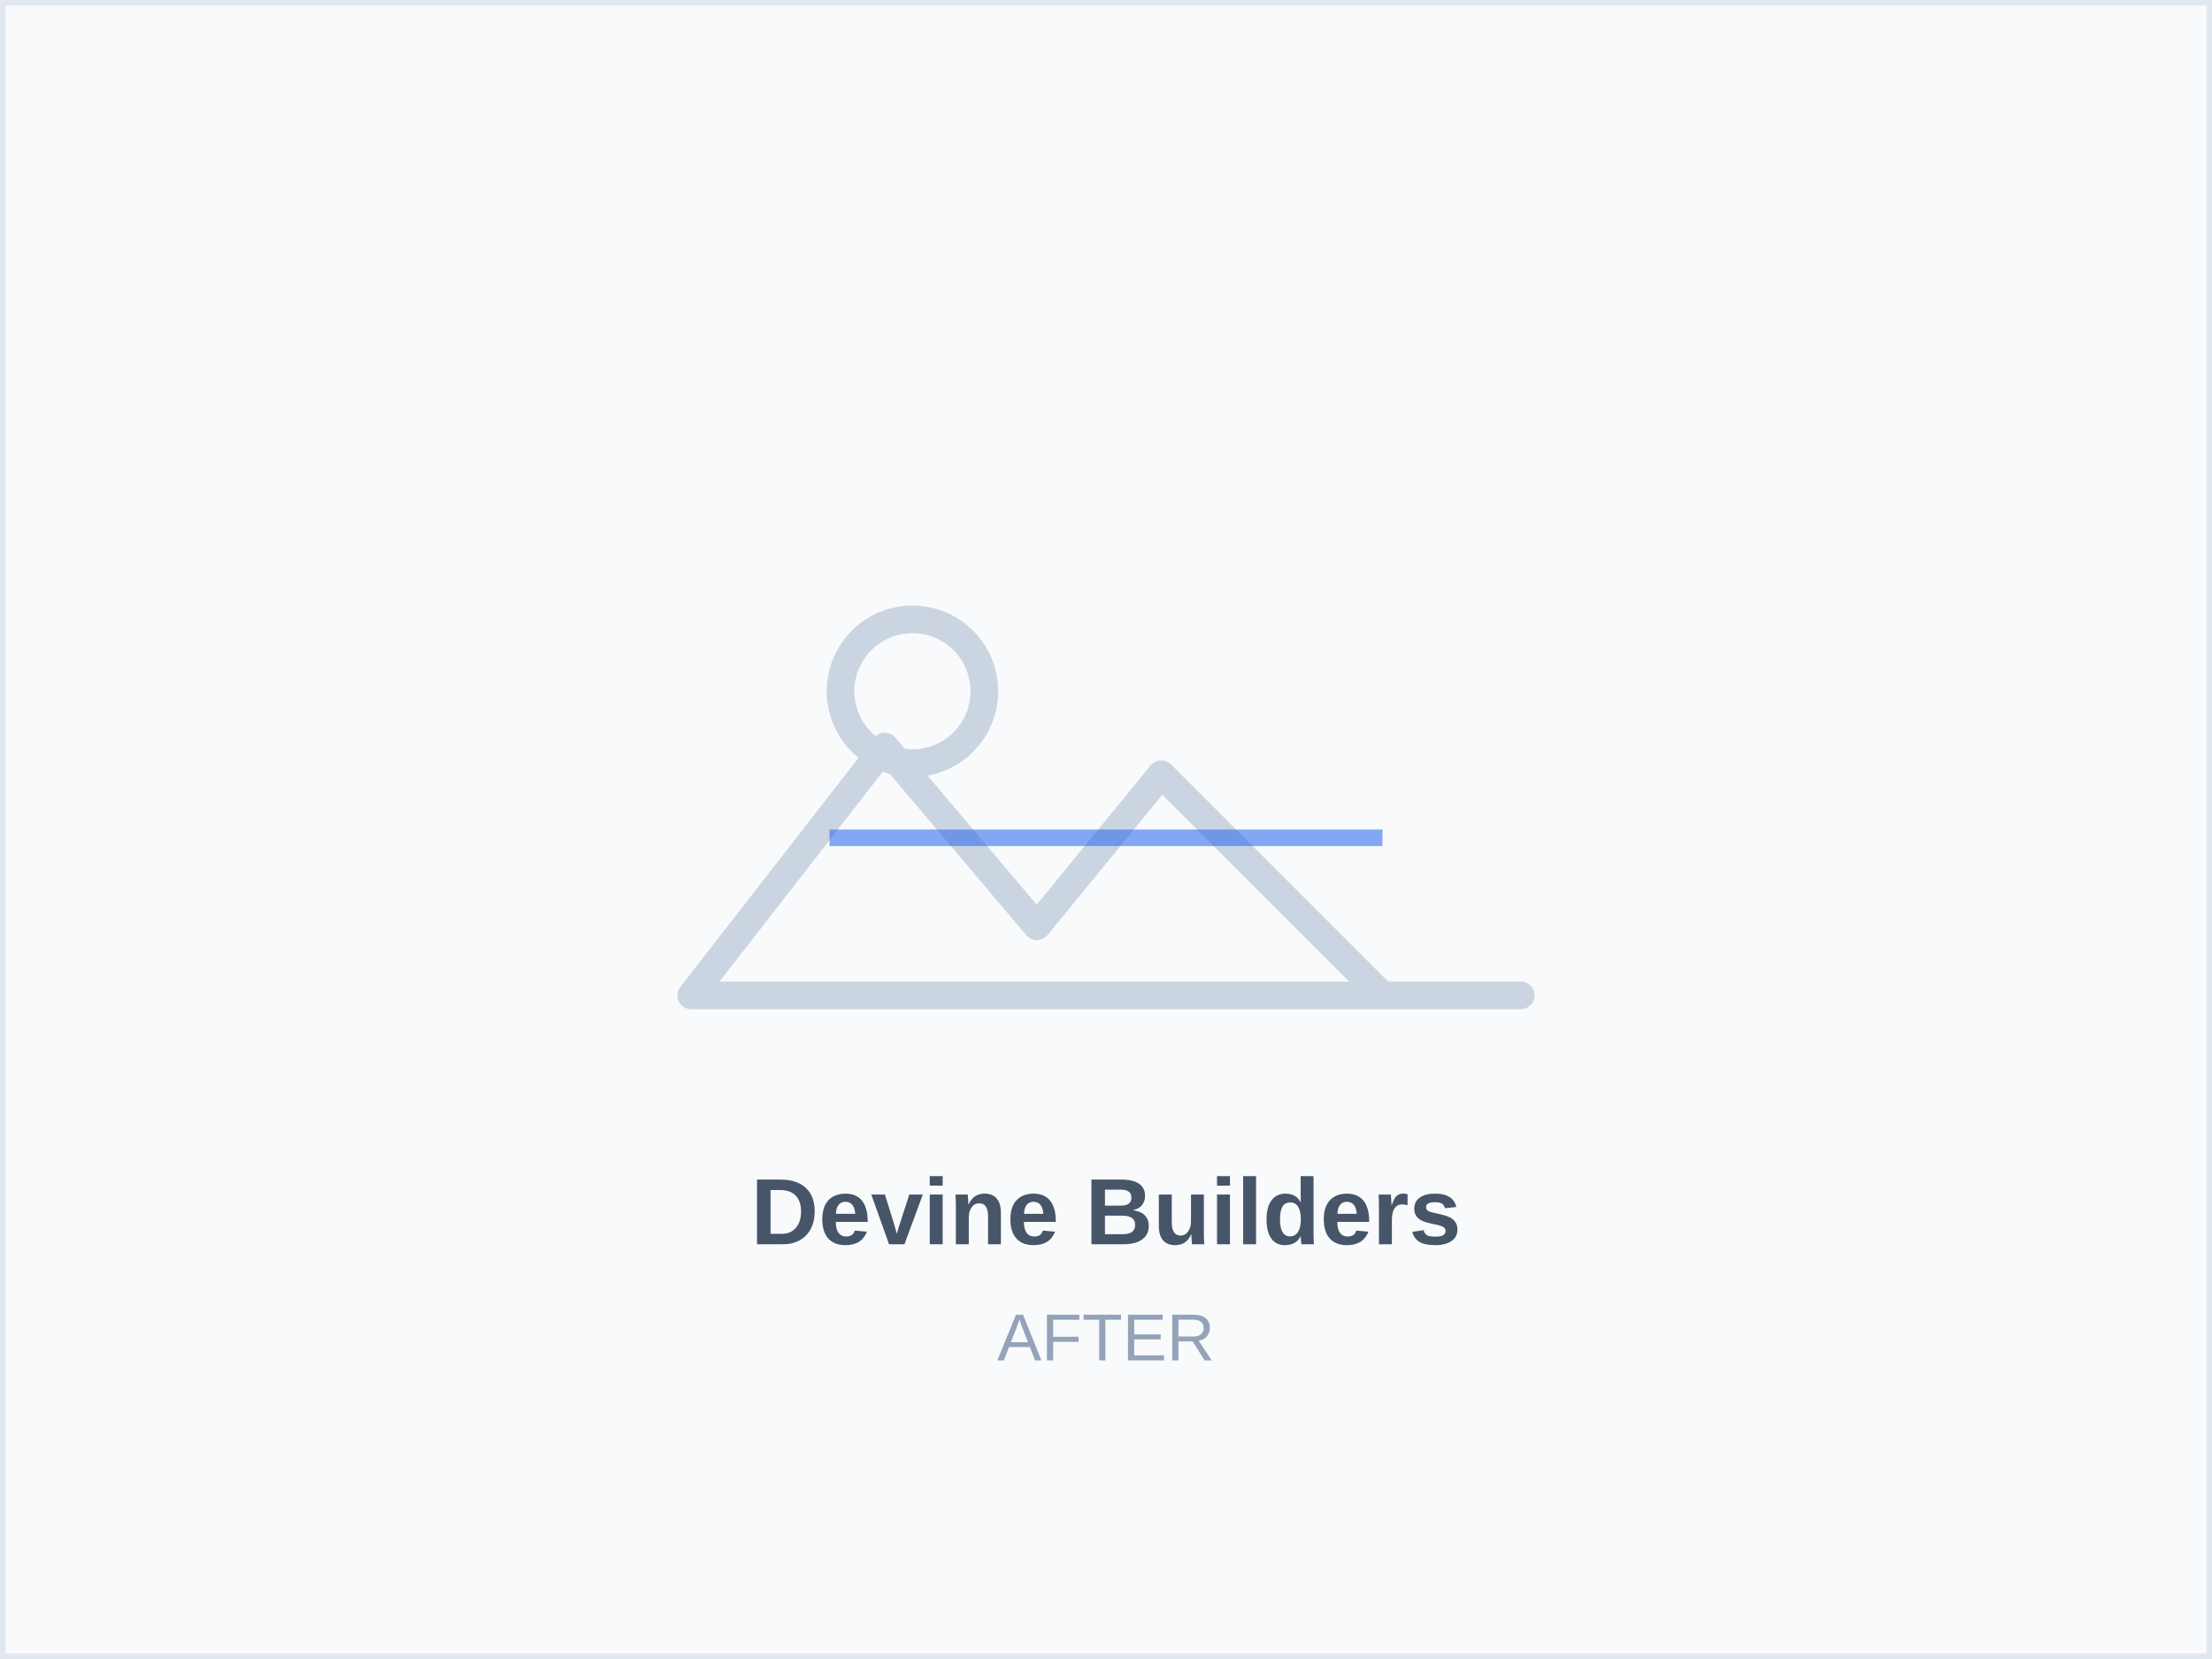
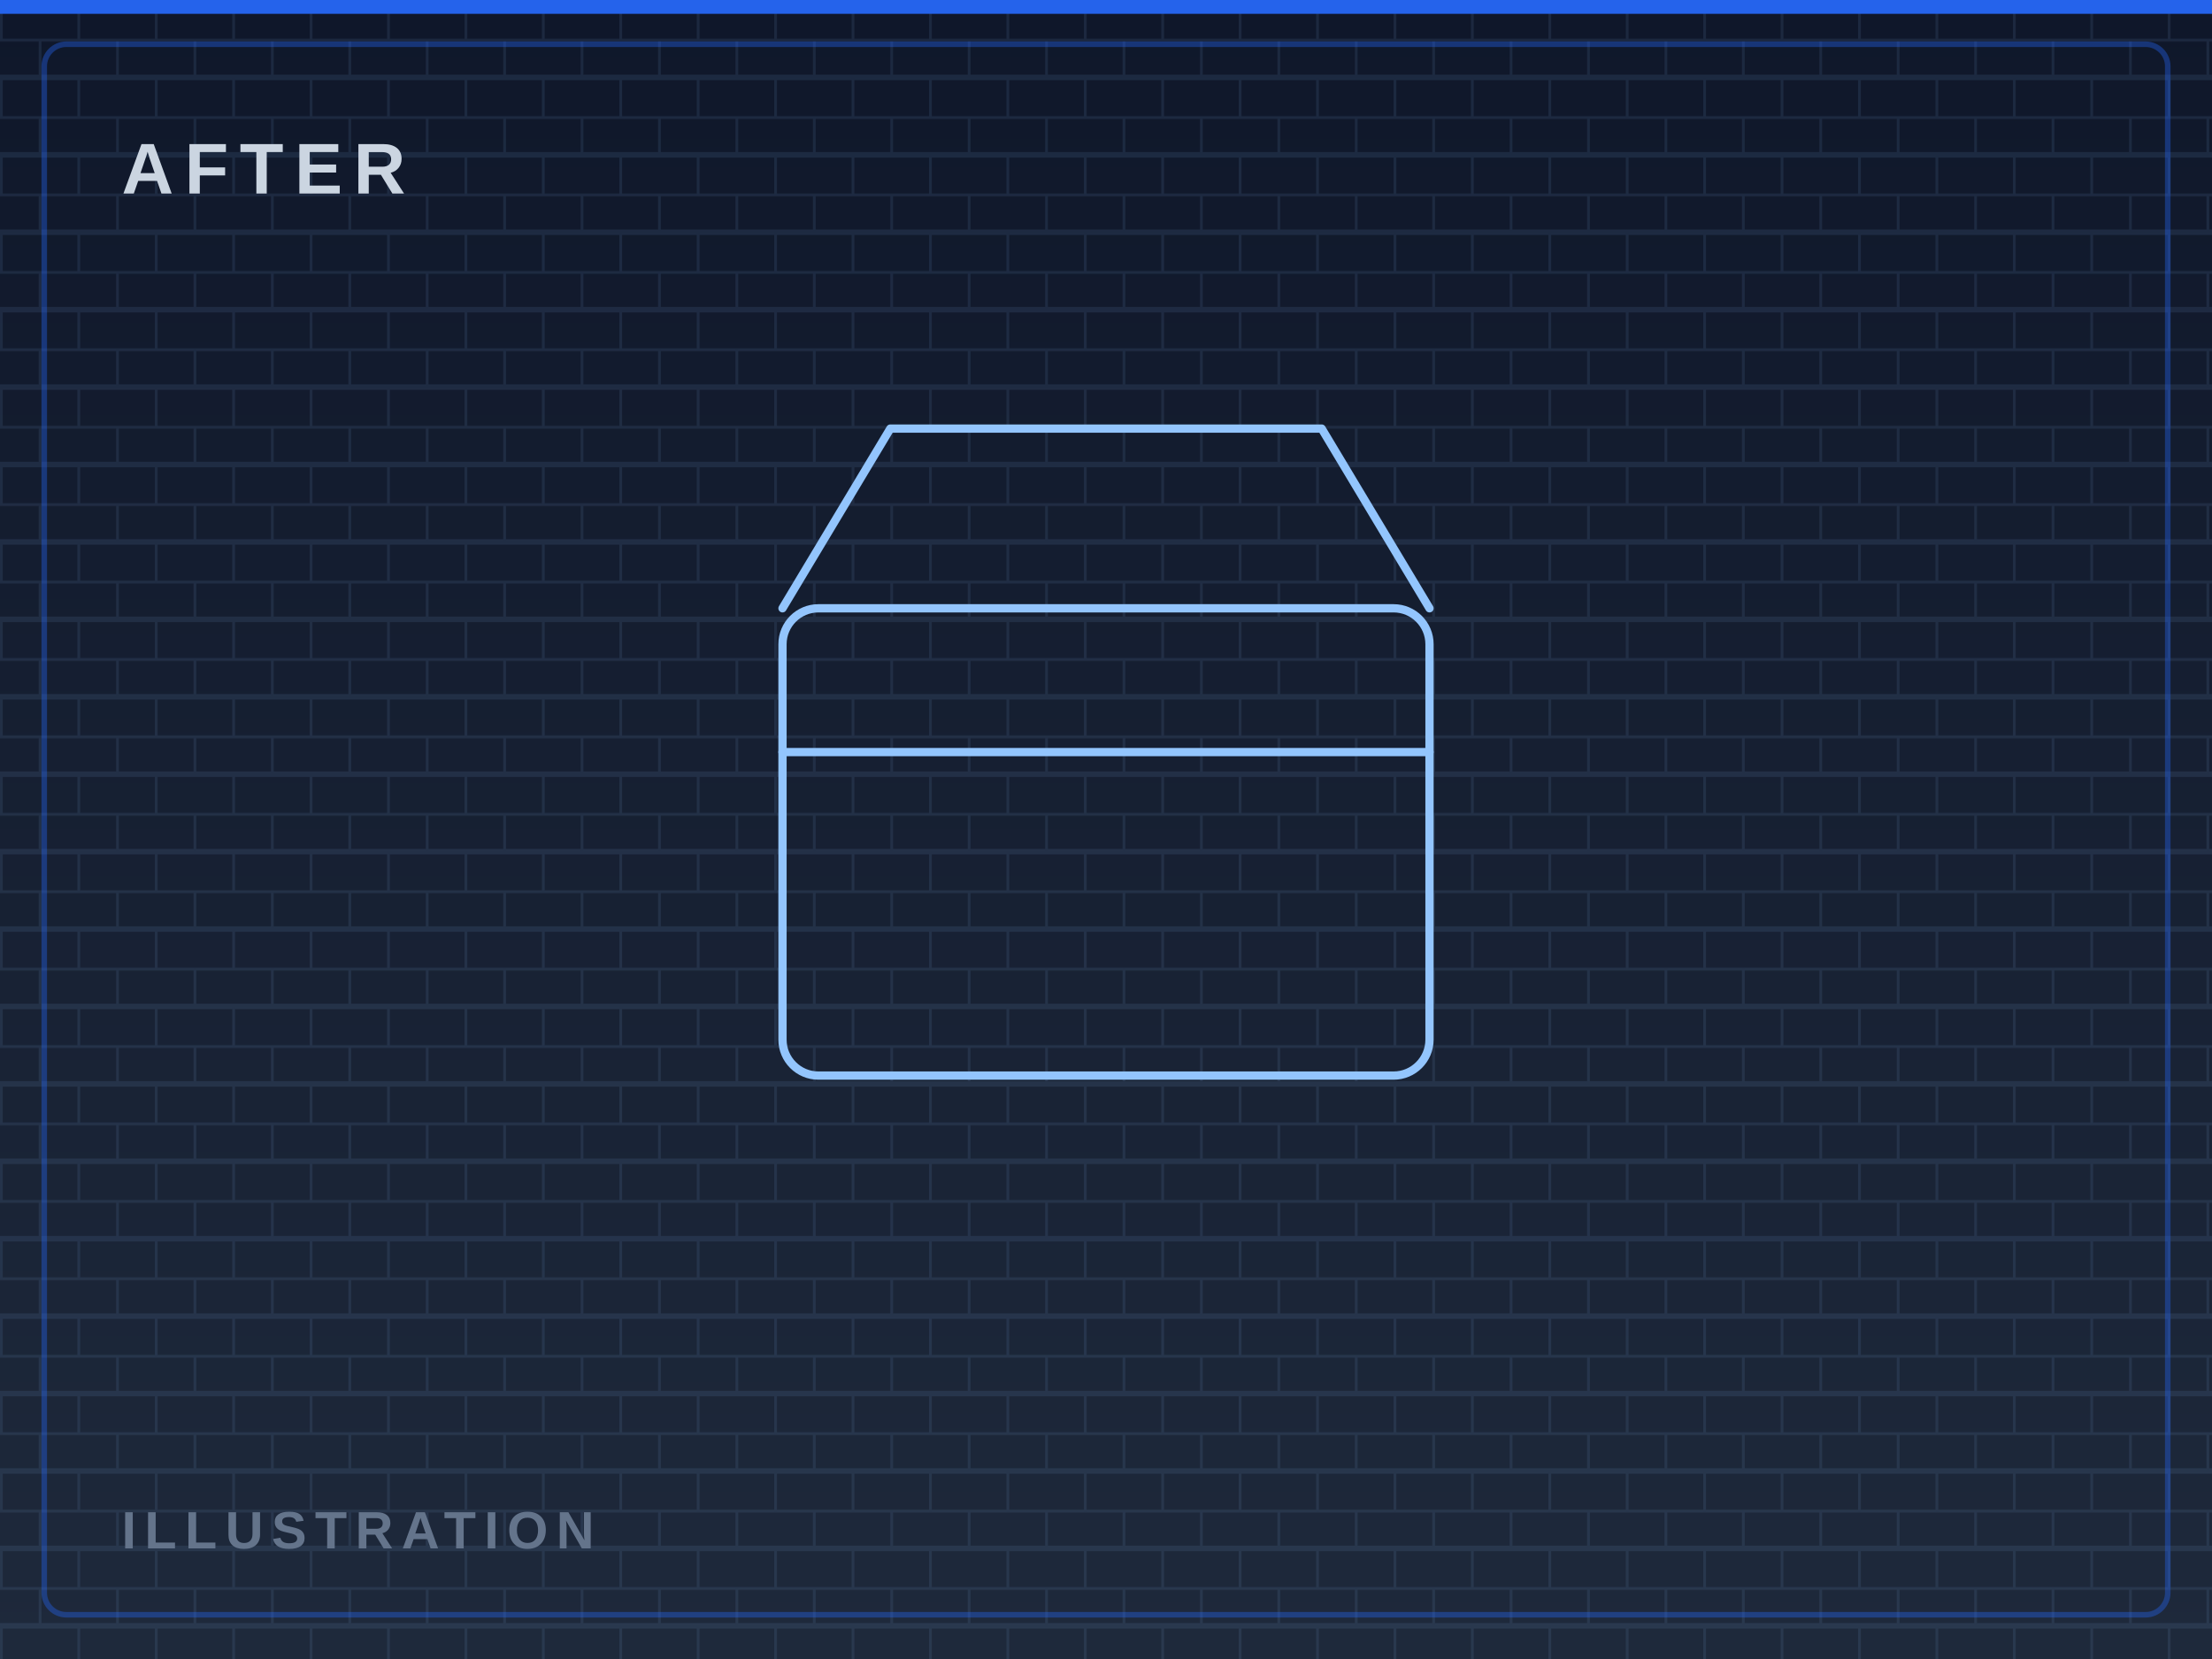
- <svg xmlns="http://www.w3.org/2000/svg" viewBox="0 0 800 600" role="img" aria-label="Devine Builders garage after-conversion placeholder">
-   <rect width="800" height="600" fill="#f8fafc" />
-   <rect x="1" y="1" width="798" height="598" fill="none" stroke="#e2e8f0" stroke-width="2" />
-   <g fill="none" stroke="#cbd5e1" stroke-width="10" stroke-linejoin="round" stroke-linecap="round">
-     <path d="M250 360h300M250 360l70-90 55 65 45-55 80 80" />
-     <circle cx="330" cy="250" r="26" />
+ <svg xmlns="http://www.w3.org/2000/svg" viewBox="0 0 800 600" role="img" aria-label="After illustration">
+   <defs>
+     <linearGradient id="bp" x1="0" y1="0" x2="0" y2="1">
+       <stop offset="0" stop-color="#0f172a" />
+       <stop offset="1" stop-color="#1e293b" />
+     </linearGradient>
+     <pattern id="g" width="56" height="28" patternUnits="userSpaceOnUse">
+       <path d="M0 .5h56M0 14.5h56M0 27.5h56M.5 0v14M28.5 0v14M14.5 14v14M42.5 14v14" fill="none" stroke="#93c5fd" stroke-opacity="0.10" stroke-width="1" />
+     </pattern>
+   </defs>
+   <rect width="800" height="600" fill="url(#bp)" />
+   <rect width="800" height="600" fill="url(#g)" />
+   <rect x="0" y="0" width="800" height="5" fill="#2563eb" />
+   <rect x="16" y="16" width="768" height="568" rx="8" fill="none" stroke="#2563eb" stroke-opacity="0.40" stroke-width="2" />
+   <g transform="translate(400 272) scale(13) translate(-12 -12)" fill="none" stroke="#93c5fd" stroke-width="0.23" stroke-linecap="round" stroke-linejoin="round">
+     <rect x="3" y="8" width="18" height="13" rx="1" />
+     <path d="M3 8 6 3h12l3 5" />
+     <path d="M3 12h18" />
  </g>
-   <rect x="300" y="300" width="200" height="6" fill="#2563eb" opacity="0.55" />
-   <text x="400" y="450" text-anchor="middle" font-family="system-ui,Segoe UI,Arial,sans-serif" font-size="34" font-weight="700" fill="#475569">Devine Builders</text>
-   <text x="400" y="492" text-anchor="middle" font-family="system-ui,Segoe UI,Arial,sans-serif" font-size="24" fill="#94a3b8">AFTER</text>
+   <text x="44" y="70" fill="#cbd5e1" font-family="system-ui,Segoe UI,Arial,sans-serif" font-size="26" font-weight="700" letter-spacing="4">AFTER</text>
+   <text x="44" y="560" fill="#64748b" font-family="system-ui,Segoe UI,Arial,sans-serif" font-size="19" font-weight="600" letter-spacing="3">ILLUSTRATION</text>
</svg>
